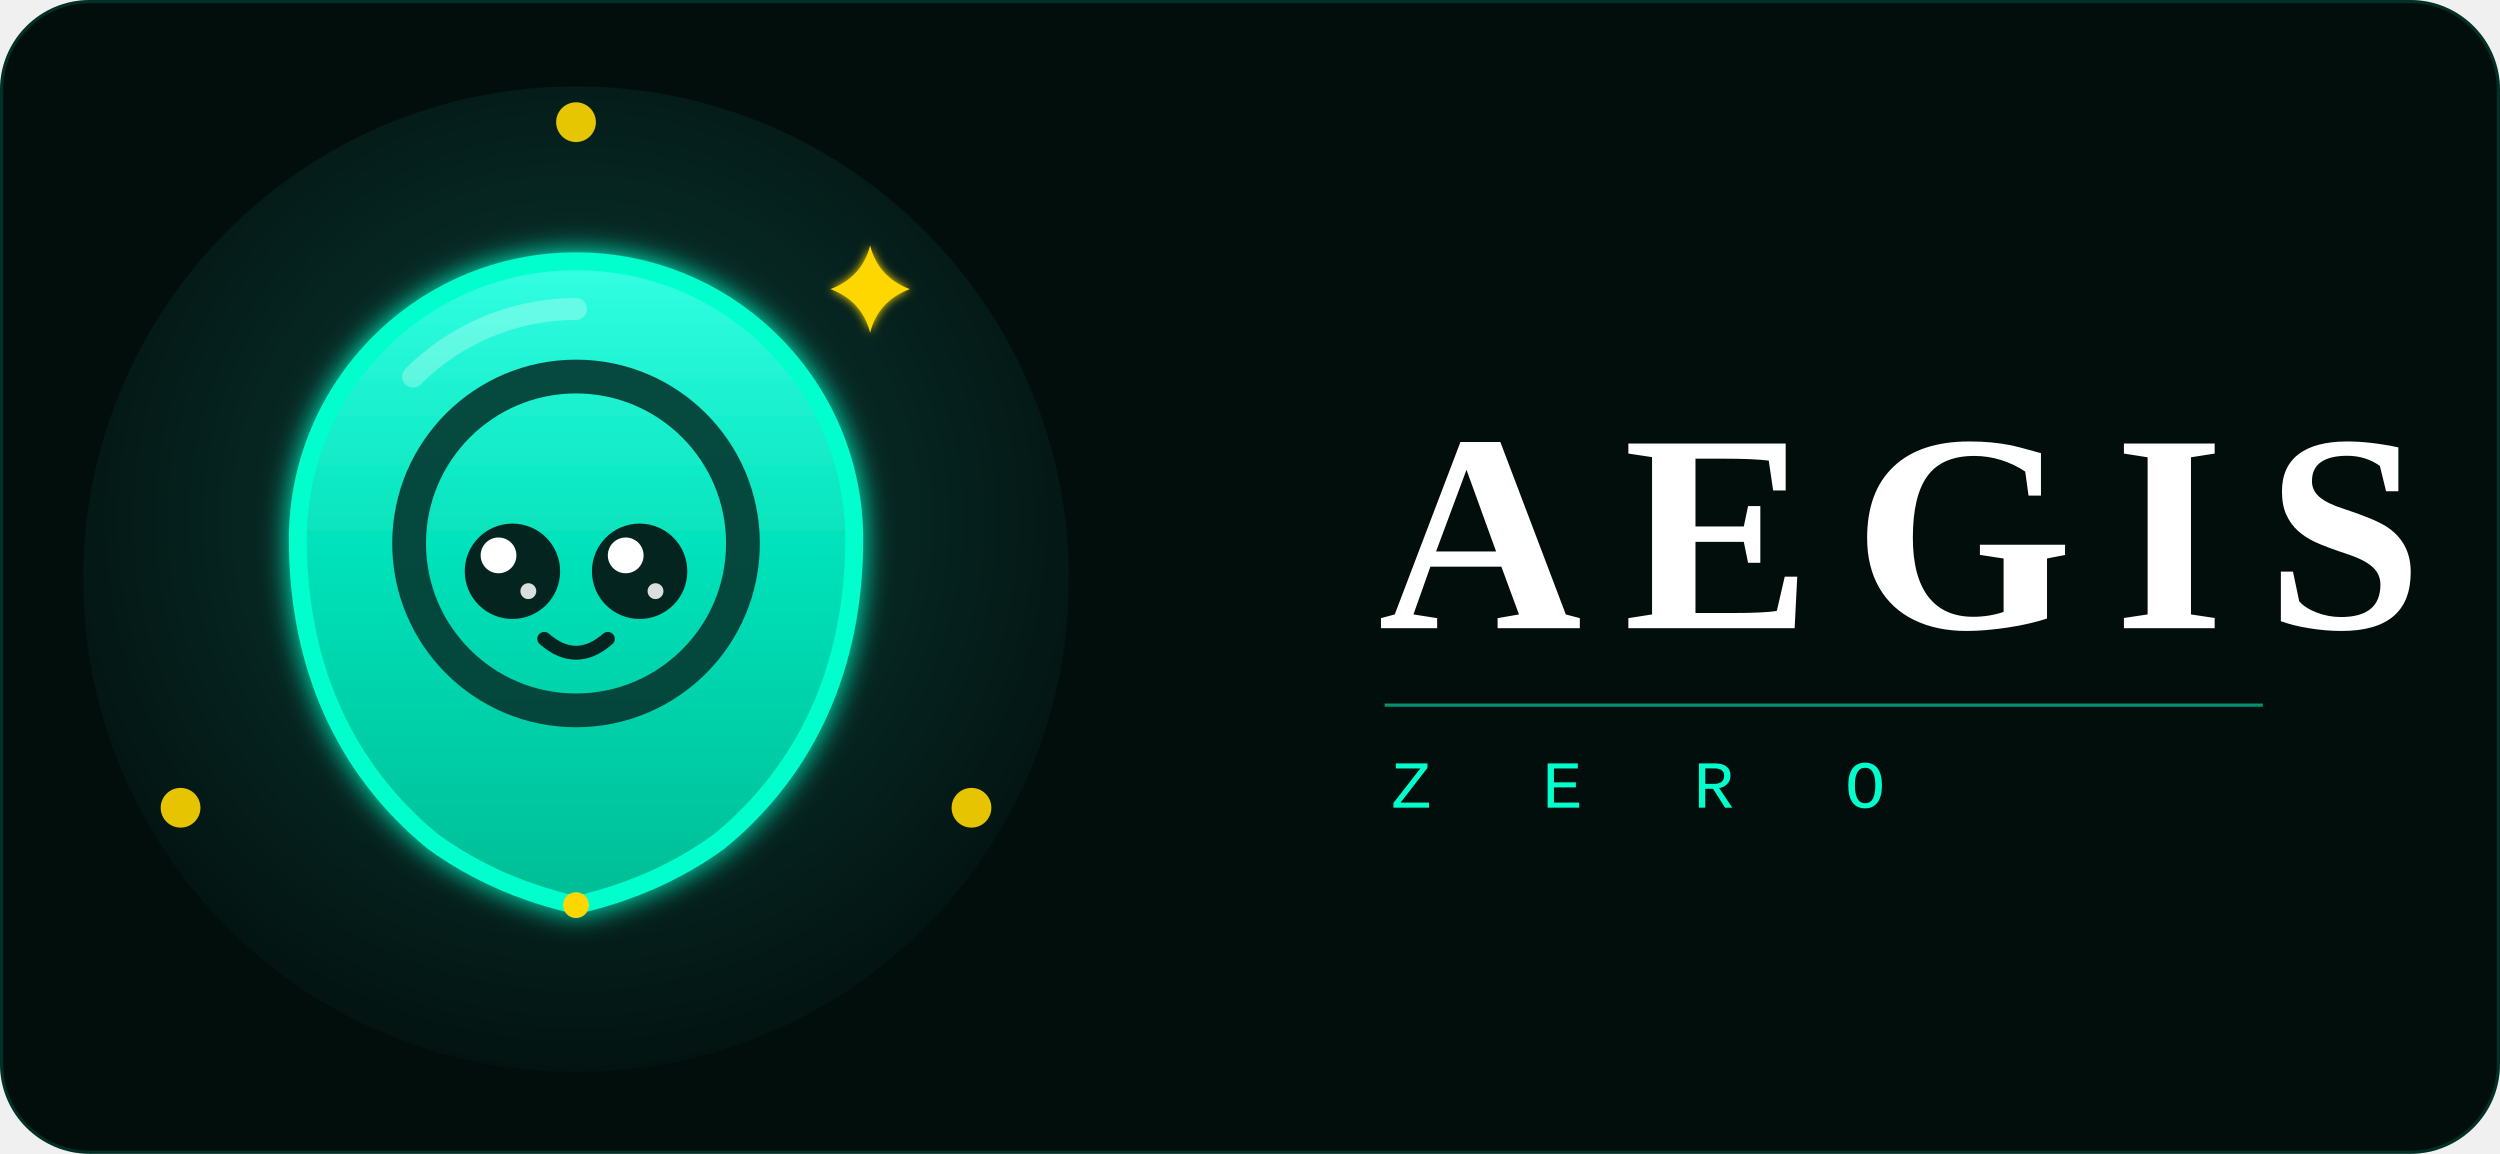
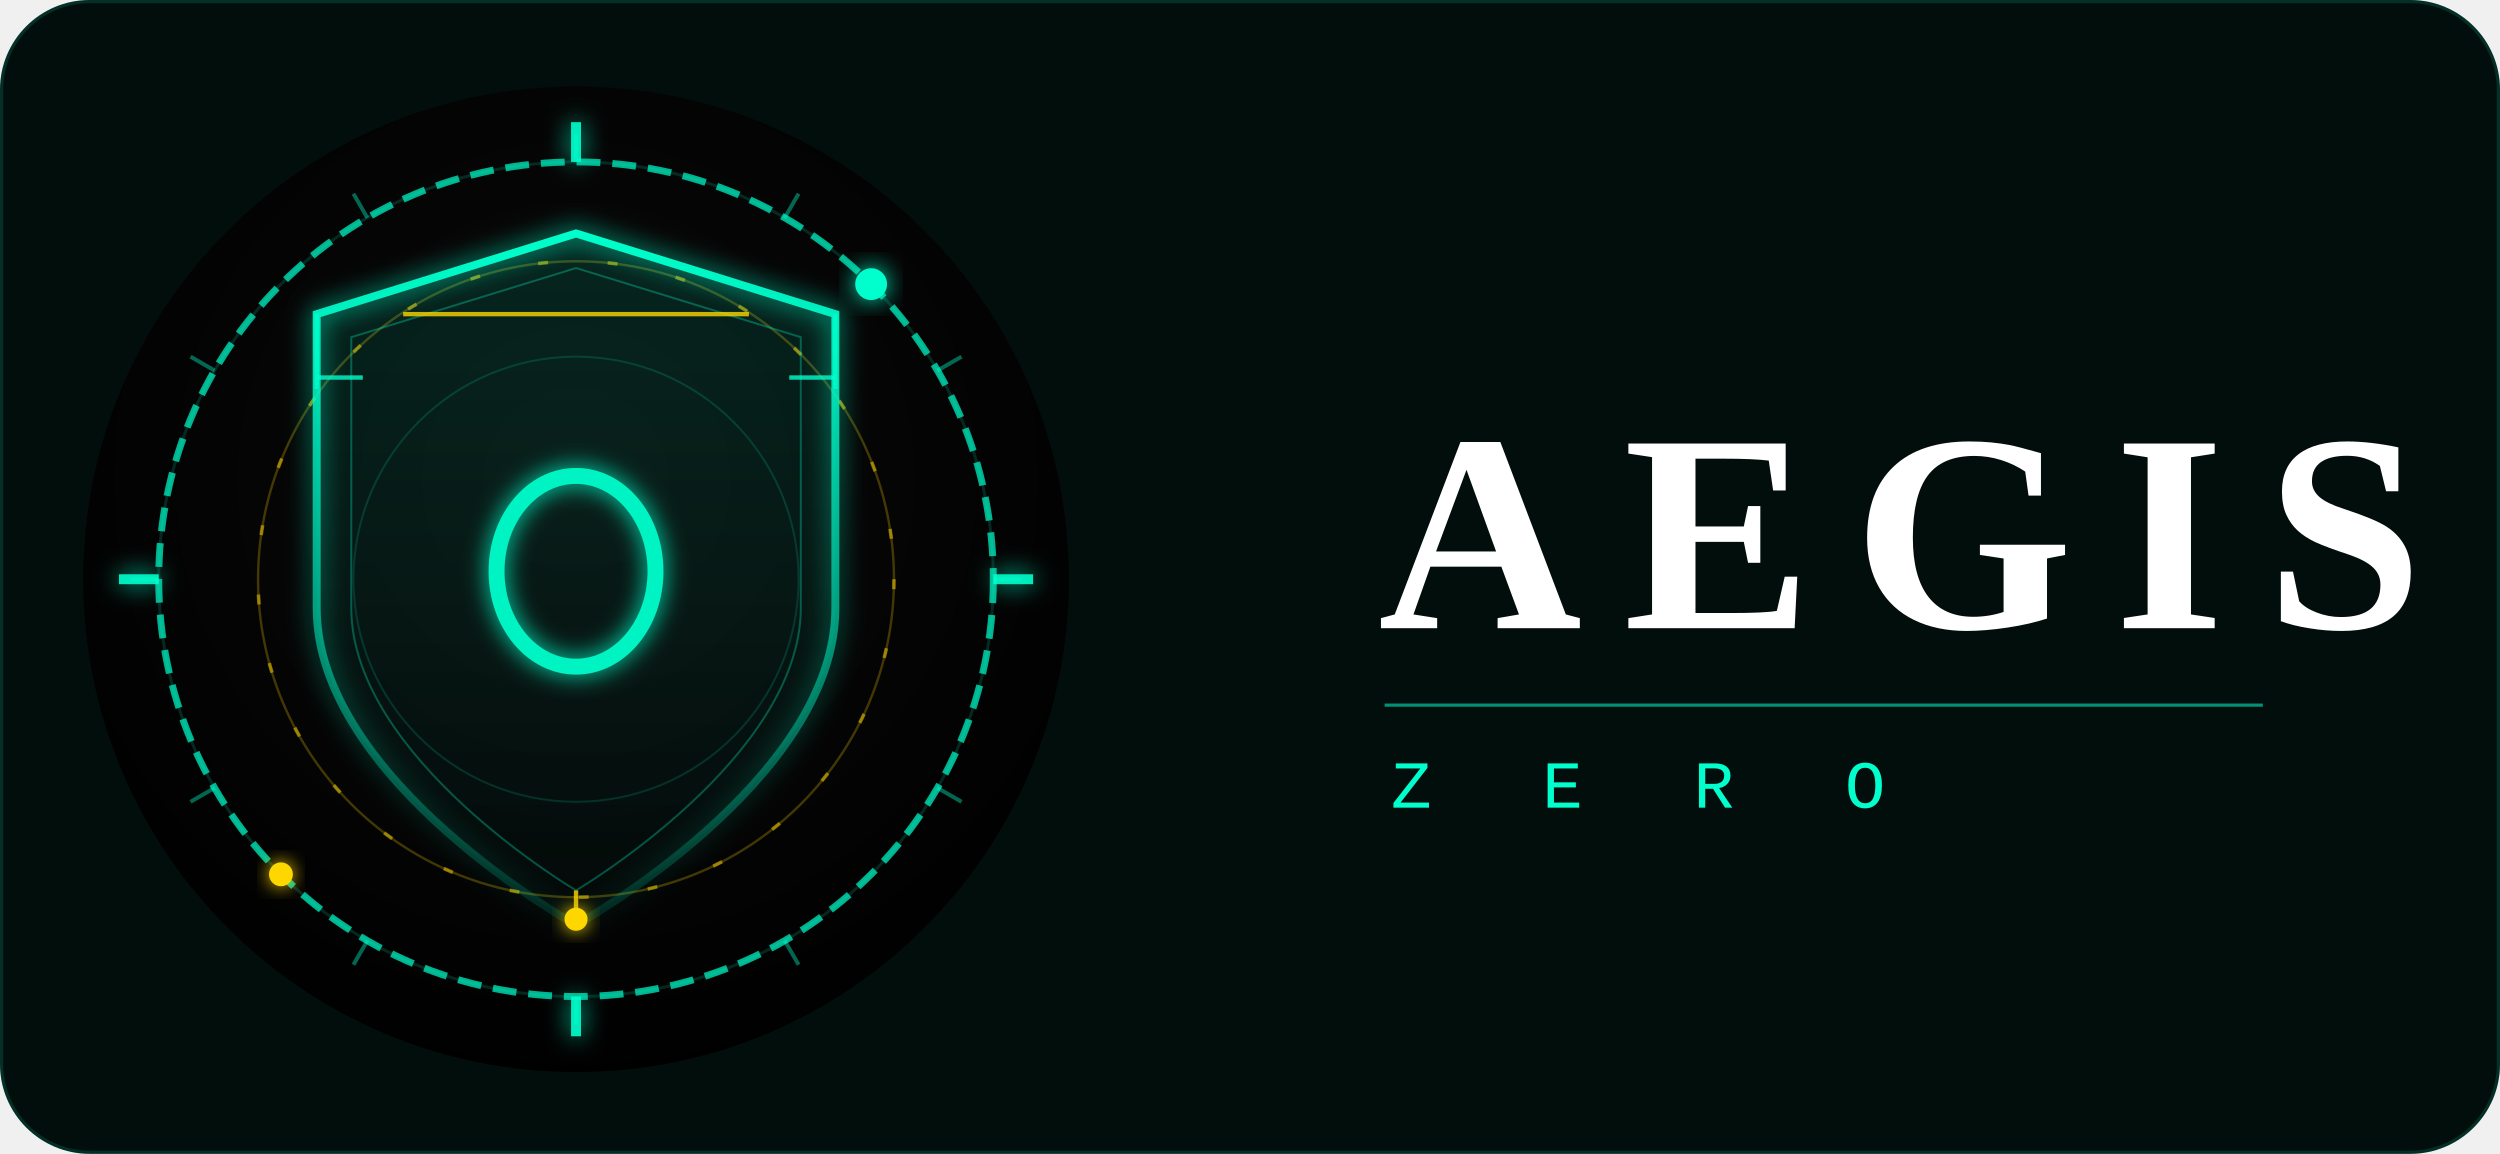
<svg xmlns="http://www.w3.org/2000/svg" viewBox="0 0 780 360" width="780" height="360" font-family="Georgia, 'Times New Roman', serif">
  <defs>
-     <radialGradient id="field" cx="50%" cy="44%" r="62%">
-       <stop offset="0%" stop-color="#0d3f36" />
-       <stop offset="55%" stop-color="#062420" />
-       <stop offset="100%" stop-color="#020e0c" />
+     <radialGradient id="field" cx="50%" cy="40%" r="62%">
+       <stop offset="0%" stop-color="#0a0a0a" />
+       <stop offset="100%" stop-color="#000000" />
    </radialGradient>
-     <linearGradient id="body" x1="0" y1="0" x2="0" y2="1">
-       <stop offset="0%" stop-color="#33ffe3" />
-       <stop offset="48%" stop-color="#00e0b8" />
-       <stop offset="100%" stop-color="#00bd96" />
+     <linearGradient id="shieldFill" x1="0" y1="0" x2="0" y2="1">
+       <stop offset="0%" stop-color="#00ffcc" stop-opacity="0.12" />
+       <stop offset="100%" stop-color="#00ffcc" stop-opacity="0.02" />
    </linearGradient>
-     <filter id="aura" x="-40%" y="-40%" width="180%" height="180%">
-       <feGaussianBlur stdDeviation="7" result="b" />
+     <linearGradient id="shieldStroke" x1="0" y1="0" x2="0" y2="1">
+       <stop offset="0%" stop-color="#00ffcc" />
+       <stop offset="60%" stop-color="#00ffcc" stop-opacity="0.5" />
+       <stop offset="100%" stop-color="#00ffcc" stop-opacity="0.1" />
+     </linearGradient>
+     <filter id="cg" x="-50%" y="-50%" width="200%" height="200%">
+       <feGaussianBlur stdDeviation="6" result="b" />
      <feMerge>
        <feMergeNode in="b" />
        <feMergeNode in="SourceGraphic" />
      </feMerge>
    </filter>
-     <filter id="sparkle" x="-80%" y="-80%" width="260%" height="260%">
-       <feGaussianBlur stdDeviation="2.5" result="b" />
+     <filter id="gg" x="-50%" y="-50%" width="200%" height="200%">
+       <feGaussianBlur stdDeviation="4.5" result="b" />
      <feMerge>
        <feMergeNode in="b" />
        <feMergeNode in="SourceGraphic" />
      </feMerge>
    </filter>
  </defs>
  <rect width="780" height="360" rx="28" fill="#020e0c" />
  <rect x="0.5" y="0.5" width="779" height="359" rx="27.5" fill="none" stroke="#00ffcc" stroke-opacity="0.14" />
  <g transform="translate(21,22) scale(0.62)">
    <circle cx="256" cy="256" r="248" fill="url(#field)" />
-     <circle cx="256" cy="26" r="10" fill="#ffd700" opacity="0.9" />
-     <circle cx="57" cy="371" r="10" fill="#ffd700" opacity="0.9" />
-     <circle cx="455" cy="371" r="10" fill="#ffd700" opacity="0.9" />
-     <g filter="url(#aura)">
-       <path d="M 116 236                A 140 140 0 0 1 396 236                C 396 300 372 352 328 388                C 306 404 282 414 256 420                C 230 414 206 404 184 388                C 140 352 116 300 116 236 Z" fill="url(#body)" stroke="#00ffcc" stroke-width="9" stroke-linejoin="round" />
+     <circle cx="256" cy="256" r="210" fill="none" stroke="#00ffcc" stroke-width="1.5" stroke-opacity="0.15" />
+     <circle cx="256" cy="256" r="210" fill="none" stroke="#00ffcc" stroke-width="3.5" stroke-opacity="0.7" stroke-dasharray="12 6" />
+     <g stroke="#00ffcc" stroke-opacity="0.4" stroke-width="2">
+       <line x1="256" y1="46" x2="256" y2="32" transform="rotate(0,256,256)" />
+       <line x1="256" y1="46" x2="256" y2="32" transform="rotate(30,256,256)" />
+       <line x1="256" y1="46" x2="256" y2="32" transform="rotate(60,256,256)" />
+       <line x1="256" y1="46" x2="256" y2="32" transform="rotate(90,256,256)" />
+       <line x1="256" y1="46" x2="256" y2="32" transform="rotate(120,256,256)" />
+       <line x1="256" y1="46" x2="256" y2="32" transform="rotate(150,256,256)" />
+       <line x1="256" y1="46" x2="256" y2="32" transform="rotate(180,256,256)" />
+       <line x1="256" y1="46" x2="256" y2="32" transform="rotate(210,256,256)" />
+       <line x1="256" y1="46" x2="256" y2="32" transform="rotate(240,256,256)" />
+       <line x1="256" y1="46" x2="256" y2="32" transform="rotate(270,256,256)" />
+       <line x1="256" y1="46" x2="256" y2="32" transform="rotate(300,256,256)" />
+       <line x1="256" y1="46" x2="256" y2="32" transform="rotate(330,256,256)" />
    </g>
-     <path d="M 174 154 A 116 116 0 0 1 256 120" fill="none" stroke="#ffffff" stroke-opacity="0.28" stroke-width="11" stroke-linecap="round" />
-     <circle cx="256" cy="238" r="84" fill="none" stroke="#053b33" stroke-opacity="0.92" stroke-width="17" />
-     <circle cx="224" cy="252" r="24" fill="#04241f" />
-     <circle cx="288" cy="252" r="24" fill="#04241f" />
-     <circle cx="217" cy="244" r="9" fill="#ffffff" />
-     <circle cx="281" cy="244" r="9" fill="#ffffff" />
-     <circle cx="232" cy="262" r="4" fill="#ffffff" opacity="0.85" />
-     <circle cx="296" cy="262" r="4" fill="#ffffff" opacity="0.85" />
-     <path d="M 240 286 Q 256 300 272 286" fill="none" stroke="#04241f" stroke-width="7" stroke-linecap="round" />
-     <g filter="url(#sparkle)">
-       <path d="M 404 88 Q 408 104 424 110 Q 408 116 404 132 Q 400 116 384 110 Q 400 104 404 88 Z" fill="#ffd700" />
+     <g stroke="#00ffcc" stroke-width="5" stroke-opacity="0.9" filter="url(#cg)">
+       <line x1="256" y1="46" x2="256" y2="26" transform="rotate(0,256,256)" />
+       <line x1="256" y1="46" x2="256" y2="26" transform="rotate(90,256,256)" />
+       <line x1="256" y1="46" x2="256" y2="26" transform="rotate(180,256,256)" />
+       <line x1="256" y1="46" x2="256" y2="26" transform="rotate(270,256,256)" />
    </g>
-     <circle cx="256" cy="420" r="6.5" fill="#ffd700" />
+     <circle cx="256" cy="256" r="160" fill="none" stroke="#ffd700" stroke-width="1.2" stroke-opacity="0.25" />
+     <circle cx="256" cy="256" r="160" fill="none" stroke="#ffd700" stroke-width="1.8" stroke-opacity="0.5" stroke-dasharray="5 30" />
+     <circle cx="256" cy="256" r="112" fill="none" stroke="#00ffcc" stroke-width="1" stroke-opacity="0.15" />
+     <circle cx="404.5" cy="107.5" r="8" fill="#00ffcc" filter="url(#cg)" />
+     <circle cx="107.5" cy="404.5" r="6" fill="#ffd700" filter="url(#gg)" />
+     <path d="M 256 82 L 386.5 122.6 L 386.5 270.5 C 386.5 357.5 256 430 256 430 C 256 430 125.5 357.5 125.5 270.5 L 125.5 122.6 Z" fill="url(#shieldFill)" />
+     <path d="M 256 82 L 386.5 122.6 L 386.5 270.5 C 386.5 357.5 256 430 256 430 C 256 430 125.5 357.5 125.5 270.5 L 125.5 122.6 Z" fill="none" stroke="url(#shieldStroke)" stroke-width="4" filter="url(#cg)" />
+     <path d="M 256 99.4 L 369.1 134.2 L 369.1 270.5 C 369.1 345.9 256 412.6 256 412.6 C 256 412.6 142.9 345.9 142.9 270.5 L 142.9 134.2 Z" fill="none" stroke="#00ffcc" stroke-width="1" stroke-opacity="0.3" />
+     <line x1="169" y1="122.6" x2="343" y2="122.6" stroke="#ffd700" stroke-width="2.2" stroke-opacity="0.8" />
+     <g stroke="#00ffcc" stroke-width="2.2" stroke-opacity="0.8">
+       <path d="M 125.5 154.5 L 148.7 154.5" />
+       <path d="M 125.5 122.6 L 125.5 160.3" />
+       <path d="M 363.3 154.5 L 386.5 154.5" />
+       <path d="M 386.5 122.6 L 386.5 160.3" />
+     </g>
+     <ellipse cx="256" cy="252" rx="40" ry="48" fill="none" stroke="#00ffcc" stroke-width="8" opacity="0.95" filter="url(#cg)" />
+     <line x1="256" y1="412.6" x2="256" y2="422.7" stroke="#ffd700" stroke-width="2.2" stroke-opacity="0.8" />
+     <circle cx="256" cy="427.1" r="5.8" fill="#ffd700" filter="url(#gg)" />
  </g>
  <text x="430" y="196" font-size="88" font-weight="900" fill="#ffffff" letter-spacing="13">AEGIS</text>
  <line x1="432" y1="220" x2="706" y2="220" stroke="#00ffcc" stroke-width="1" stroke-opacity="0.55" />
  <text x="434" y="252" font-family="'Courier New', monospace" font-size="21" fill="#00ffcc" letter-spacing="11">Z E R O</text>
</svg>
